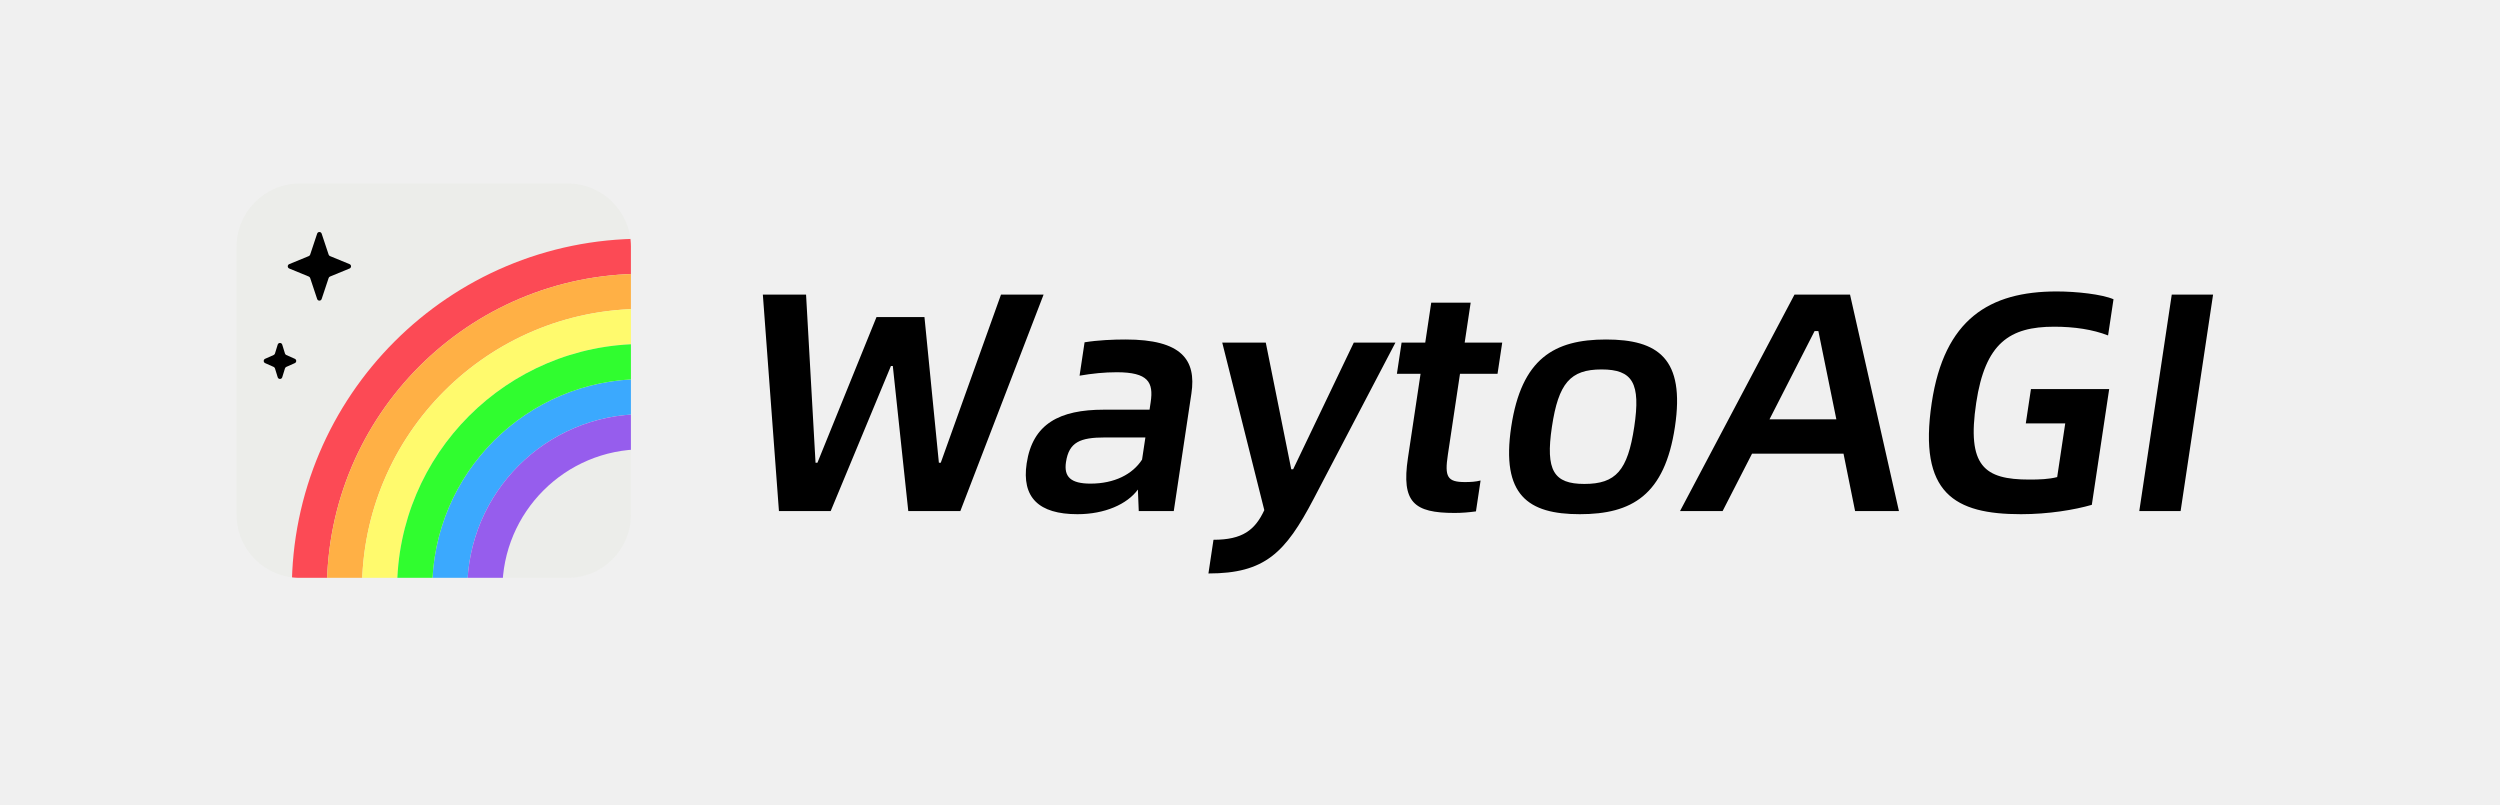
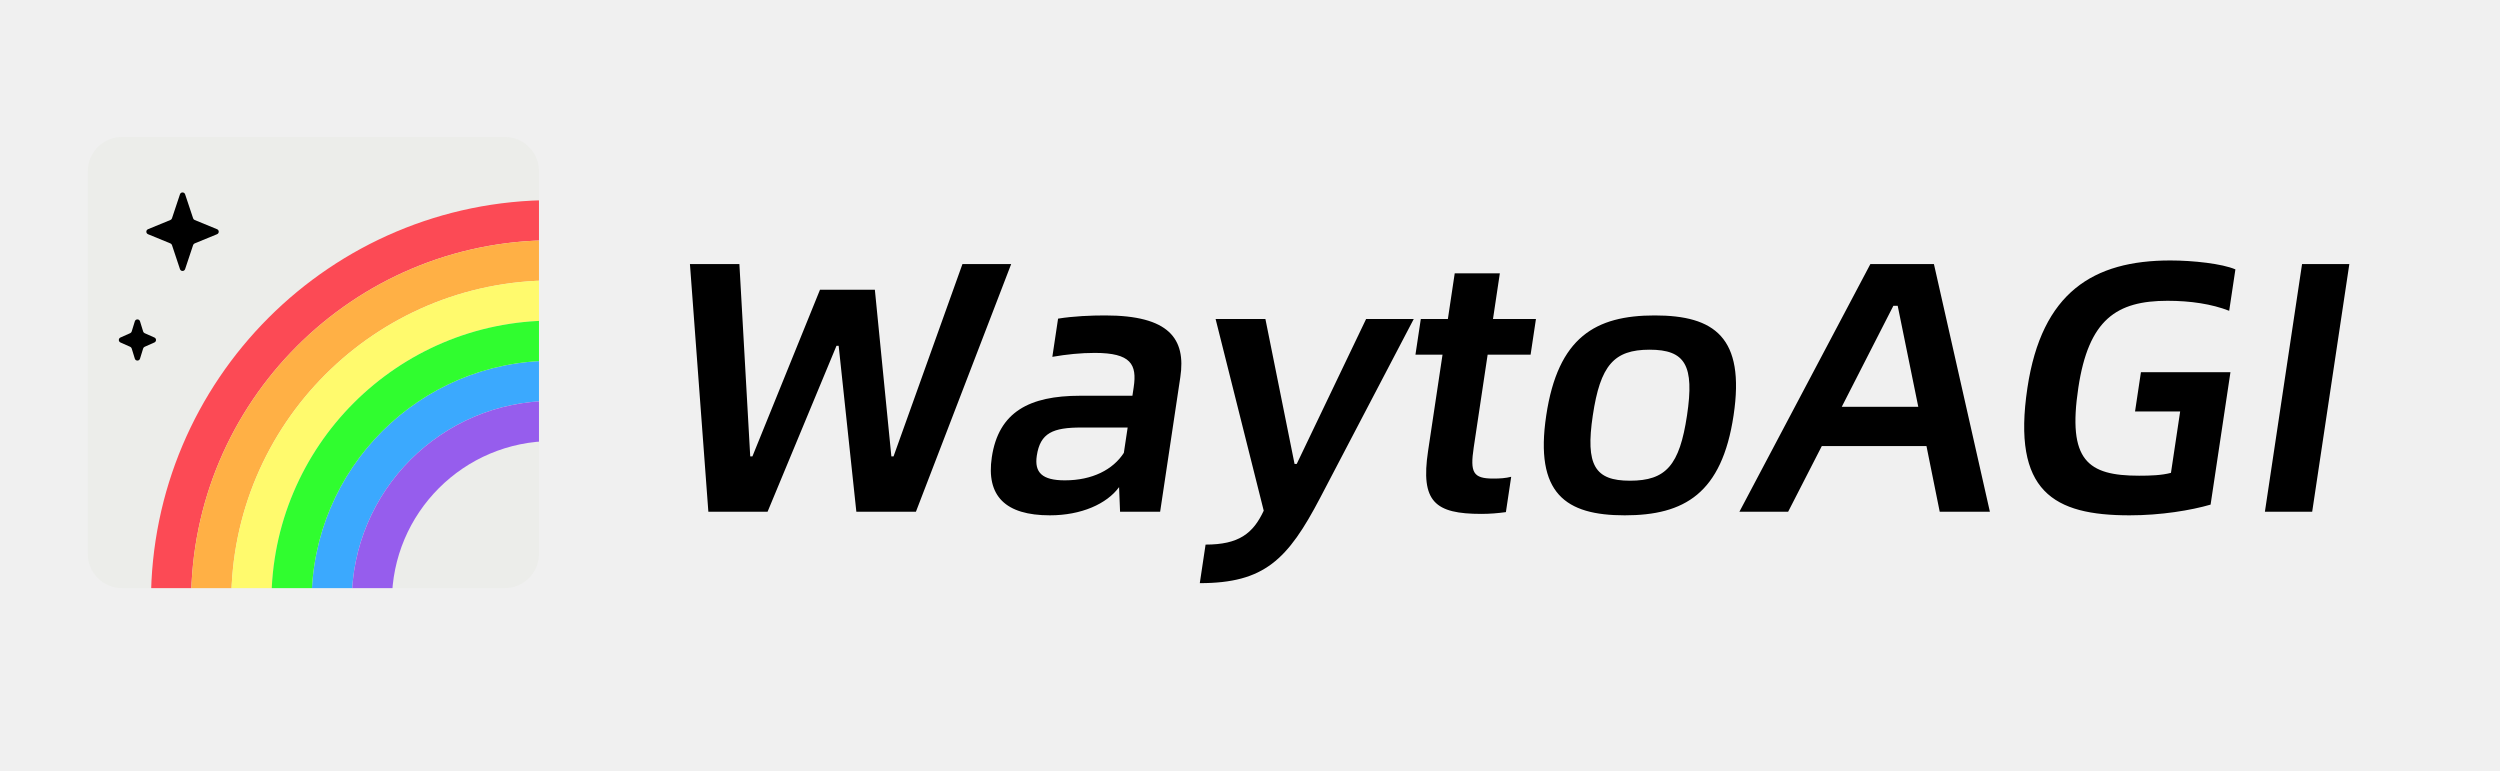
- <svg xmlns="http://www.w3.org/2000/svg" width="317" height="102" viewBox="0 0 317 102" fill="none">
-   <g clip-path="url(#clip0_3160_2472)">
-     <rect x="30" y="23.269" width="50" height="50" rx="8" fill="#ECEDEA" />
-     <path fill-rule="evenodd" clip-rule="evenodd" d="M81.5 119.269C106.077 119.269 126 99.346 126 74.769C126 50.192 106.077 30.269 81.5 30.269C56.923 30.269 37 50.192 37 74.769C37 99.346 56.923 119.269 81.5 119.269ZM81.5 114.819C103.619 114.819 121.55 96.888 121.55 74.769C121.55 52.65 103.619 34.719 81.5 34.719C59.381 34.719 41.45 52.65 41.45 74.769C41.45 96.888 59.381 114.819 81.5 114.819Z" fill="#FC4A55" />
-     <path fill-rule="evenodd" clip-rule="evenodd" d="M81.5 114.819C103.619 114.819 121.55 96.888 121.55 74.769C121.55 52.65 103.619 34.719 81.5 34.719C59.381 34.719 41.45 52.65 41.45 74.769C41.45 96.888 59.381 114.819 81.5 114.819ZM81.5 110.369C101.161 110.369 117.1 94.431 117.1 74.769C117.1 55.108 101.161 39.169 81.5 39.169C61.839 39.169 45.9 55.108 45.9 74.769C45.9 94.431 61.839 110.369 81.5 110.369Z" fill="#FFB045" />
-     <path fill-rule="evenodd" clip-rule="evenodd" d="M81.5 110.369C101.161 110.369 117.1 94.43 117.1 74.769C117.1 55.108 101.161 39.169 81.5 39.169C61.839 39.169 45.9 55.108 45.9 74.769C45.9 94.43 61.839 110.369 81.5 110.369ZM81.5 105.919C98.704 105.919 112.65 91.973 112.65 74.769C112.65 57.565 98.704 43.619 81.5 43.619C64.296 43.619 50.35 57.565 50.35 74.769C50.35 91.973 64.296 105.919 81.5 105.919Z" fill="#FFFA6D" />
-     <path fill-rule="evenodd" clip-rule="evenodd" d="M81.5 101.469C96.246 101.469 108.2 89.515 108.2 74.769C108.2 60.023 96.246 48.069 81.5 48.069C66.754 48.069 54.8 60.023 54.8 74.769C54.8 89.515 66.754 101.469 81.5 101.469ZM81.5 97.019C93.788 97.019 103.75 87.057 103.75 74.769C103.75 62.48 93.788 52.519 81.5 52.519C69.212 52.519 59.25 62.48 59.25 74.769C59.25 87.057 69.212 97.019 81.5 97.019Z" fill="#3BA9FE" />
-     <path fill-rule="evenodd" clip-rule="evenodd" d="M81.5 97.019C93.788 97.019 103.75 87.057 103.75 74.769C103.75 62.481 93.788 52.519 81.5 52.519C69.212 52.519 59.25 62.481 59.25 74.769C59.25 87.057 69.212 97.019 81.5 97.019ZM81.5 92.569C91.331 92.569 99.3 84.6 99.3 74.769C99.3 64.938 91.331 56.969 81.5 56.969C71.669 56.969 63.7 64.938 63.7 74.769C63.7 84.6 71.669 92.569 81.5 92.569Z" fill="#965DED" />
-     <path fill-rule="evenodd" clip-rule="evenodd" d="M81.5 105.919C98.704 105.919 112.65 91.973 112.65 74.769C112.65 57.566 98.704 43.619 81.5 43.619C64.296 43.619 50.35 57.566 50.35 74.769C50.35 91.973 64.296 105.919 81.5 105.919ZM81.5 101.469C96.246 101.469 108.2 89.515 108.2 74.769C108.2 60.023 96.246 48.069 81.5 48.069C66.754 48.069 54.8 60.023 54.8 74.769C54.8 89.515 66.754 101.469 81.5 101.469Z" fill="#30FD2F" />
-     <path d="M40.215 29.624C40.306 29.35 40.694 29.35 40.785 29.624L41.672 32.288C41.7 32.371 41.762 32.438 41.843 32.471L44.325 33.492C44.573 33.593 44.573 33.945 44.325 34.047L41.843 35.067C41.762 35.1 41.7 35.167 41.672 35.25L40.785 37.914C40.694 38.188 40.306 38.188 40.215 37.914L39.328 35.25C39.3 35.167 39.238 35.1 39.157 35.067L36.675 34.047C36.427 33.945 36.427 33.593 36.675 33.492L39.157 32.471C39.238 32.438 39.3 32.371 39.328 32.288L40.215 29.624Z" fill="black" />
-     <path d="M35.213 43.699C35.3 43.417 35.7 43.417 35.787 43.699L36.135 44.828C36.161 44.911 36.221 44.979 36.3 45.014L37.383 45.495C37.62 45.6 37.62 45.938 37.383 46.043L36.3 46.524C36.221 46.559 36.161 46.627 36.135 46.71L35.787 47.839C35.7 48.121 35.3 48.121 35.213 47.839L34.865 46.71C34.839 46.627 34.779 46.559 34.7 46.524L33.617 46.043C33.38 45.938 33.38 45.6 33.617 45.495L34.7 45.014C34.779 44.979 34.839 44.911 34.865 44.828L35.213 43.699Z" fill="black" />
+ <svg xmlns="http://www.w3.org/2000/svg" width="100%" height="100%" viewBox="0 0 584 180" version="1.1" xml:space="preserve" style="fill-rule:evenodd;clip-rule:evenodd;stroke-linejoin:round;stroke-miterlimit:2;">
+   <g transform="matrix(1,0,0,1,0.000016,0.000001)">
+     <clipPath id="_clip1">
+       <path d="M125.906,39.992L125.906,129.39C125.906,133.806 122.322,137.39 117.906,137.39L28.508,137.39C24.092,137.39 20.508,133.806 20.508,129.39L20.508,39.992C20.508,35.576 24.092,31.992 28.508,31.992L117.906,31.992C122.322,31.992 125.906,35.576 125.906,39.992Z" />
+     </clipPath>
+     <g clip-path="url(#_clip1)">
+       <g transform="matrix(2.107974,0,0,2.107974,-42.73152,-17.05883)">
+         <path d="M80,27.064L80,69.474C80,71.568 78.299,73.269 76.205,73.269L33.795,73.269C31.701,73.269 30,71.568 30,69.474L30,27.064C30,24.97 31.701,23.269 33.795,23.269L76.205,23.269C78.299,23.269 80,24.97 80,27.064Z" style="fill:rgb(236,237,234);" />
+       </g>
+       <g transform="matrix(2.107974,0,0,2.107974,-42.73152,-17.05883)">
+         <path d="M81.5,119.269C106.077,119.269 126,99.346 126,74.769C126,50.192 106.077,30.269 81.5,30.269C56.923,30.269 37,50.192 37,74.769C37,99.346 56.923,119.269 81.5,119.269ZM81.5,114.819C103.619,114.819 121.55,96.888 121.55,74.769C121.55,52.65 103.619,34.719 81.5,34.719C59.381,34.719 41.45,52.65 41.45,74.769C41.45,96.888 59.381,114.819 81.5,114.819Z" style="fill:rgb(252,74,85);" />
+       </g>
+       <g transform="matrix(2.107974,0,0,2.107974,-42.73152,-17.05883)">
+         <path d="M81.5,114.819C103.619,114.819 121.55,96.888 121.55,74.769C121.55,52.65 103.619,34.719 81.5,34.719C59.381,34.719 41.45,52.65 41.45,74.769C41.45,96.888 59.381,114.819 81.5,114.819ZM81.5,110.369C101.161,110.369 117.1,94.431 117.1,74.769C117.1,55.108 101.161,39.169 81.5,39.169C61.839,39.169 45.9,55.108 45.9,74.769C45.9,94.431 61.839,110.369 81.5,110.369Z" style="fill:rgb(255,176,69);" />
+       </g>
+       <g transform="matrix(2.107974,0,0,2.107974,-42.73152,-17.05883)">
+         <path d="M81.5,110.369C101.161,110.369 117.1,94.43 117.1,74.769C117.1,55.108 101.161,39.169 81.5,39.169C61.839,39.169 45.9,55.108 45.9,74.769C45.9,94.43 61.839,110.369 81.5,110.369ZM81.5,105.919C98.704,105.919 112.65,91.973 112.65,74.769C112.65,57.565 98.704,43.619 81.5,43.619C64.296,43.619 50.35,57.565 50.35,74.769C50.35,91.973 64.296,105.919 81.5,105.919Z" style="fill:rgb(255,250,109);" />
+       </g>
+       <g transform="matrix(2.107974,0,0,2.107974,-42.73152,-17.05883)">
+         <path d="M81.5,101.469C96.246,101.469 108.2,89.515 108.2,74.769C108.2,60.023 96.246,48.069 81.5,48.069C66.754,48.069 54.8,60.023 54.8,74.769C54.8,89.515 66.754,101.469 81.5,101.469ZM81.5,97.019C93.788,97.019 103.75,87.057 103.75,74.769C103.75,62.48 93.788,52.519 81.5,52.519C69.212,52.519 59.25,62.48 59.25,74.769C59.25,87.057 69.212,97.019 81.5,97.019Z" style="fill:rgb(59,169,254);" />
+       </g>
+       <g transform="matrix(2.107974,0,0,2.107974,-42.73152,-17.05883)">
+         <path d="M81.5,97.019C93.788,97.019 103.75,87.057 103.75,74.769C103.75,62.481 93.788,52.519 81.5,52.519C69.212,52.519 59.25,62.481 59.25,74.769C59.25,87.057 69.212,97.019 81.5,97.019ZM81.5,92.569C91.331,92.569 99.3,84.6 99.3,74.769C99.3,64.938 91.331,56.969 81.5,56.969C71.669,56.969 63.7,64.938 63.7,74.769C63.7,84.6 71.669,92.569 81.5,92.569Z" style="fill:rgb(150,93,237);" />
+       </g>
+       <g transform="matrix(2.107974,0,0,2.107974,-42.73152,-17.05883)">
+         <path d="M81.5,105.919C98.704,105.919 112.65,91.973 112.65,74.769C112.65,57.566 98.704,43.619 81.5,43.619C64.296,43.619 50.35,57.566 50.35,74.769C50.35,91.973 64.296,105.919 81.5,105.919ZM81.5,101.469C96.246,101.469 108.2,89.515 108.2,74.769C108.2,60.023 96.246,48.069 81.5,48.069C66.754,48.069 54.8,60.023 54.8,74.769C54.8,89.515 66.754,101.469 81.5,101.469Z" style="fill:rgb(48,253,47);" />
+       </g>
+       <g transform="matrix(2.107974,0,0,2.107974,-42.73152,-17.05883)">
+         <path d="M40.215,29.624C40.306,29.35 40.694,29.35 40.785,29.624L41.672,32.288C41.7,32.371 41.762,32.438 41.843,32.471L44.325,33.492C44.573,33.593 44.573,33.945 44.325,34.047L41.843,35.067C41.762,35.1 41.7,35.167 41.672,35.25L40.785,37.914C40.694,38.188 40.306,38.188 40.215,37.914L39.328,35.25C39.3,35.167 39.238,35.1 39.157,35.067L36.675,34.047C36.427,33.945 36.427,33.593 36.675,33.492L39.157,32.471C39.238,32.438 39.3,32.371 39.328,32.288L40.215,29.624Z" style="fill-rule:nonzero;" />
+       </g>
+       <g transform="matrix(2.107974,0,0,2.107974,-42.73152,-17.05883)">
+         <path d="M35.213,43.699C35.3,43.417 35.7,43.417 35.787,43.699L36.135,44.828C36.161,44.911 36.221,44.979 36.3,45.014L37.383,45.495C37.62,45.6 37.62,45.938 37.383,46.043L36.3,46.524C36.221,46.559 36.161,46.627 36.135,46.71L35.787,47.839C35.7,48.121 35.3,48.121 35.213,47.839L34.865,46.71C34.839,46.627 34.779,46.559 34.7,46.524L33.617,46.043C33.38,45.938 33.38,45.6 33.617,45.495L34.7,45.014C34.779,44.979 34.839,44.911 34.865,44.828L35.213,43.699Z" style="fill-rule:nonzero;" />
+       </g>
+     </g>
  </g>
-   <path d="M98.77 64.805L96.728 37.352H102.208L103.41 58.673H103.65L111.141 40.2H117.221L119.05 58.673H119.29L126.928 37.352H132.328L121.77 64.805H115.17L113.209 46.41H112.969L105.33 64.805H98.77ZM142.738 43.048C149.818 43.048 151.712 45.619 151.071 49.891L148.834 64.805H144.394L144.284 62.075C142.925 63.934 140.095 65.2 136.615 65.2C131.695 65.2 129.535 63.064 130.182 58.752C130.936 53.728 134.363 51.948 139.963 51.948H145.763L145.905 50.999C146.285 48.467 145.595 47.201 141.595 47.201C140.035 47.201 138.491 47.36 136.889 47.636L137.524 43.404C139.206 43.127 141.178 43.048 142.738 43.048ZM138.276 61.323C141.316 61.323 143.614 60.137 144.813 58.278L145.235 55.469H140.115C136.955 55.469 135.546 56.062 135.166 58.594C134.887 60.453 135.756 61.323 138.276 61.323ZM153.229 72.716L153.87 68.444C157.55 68.444 159.134 67.218 160.314 64.686L154.98 43.443H160.5L163.731 59.504H163.971L171.66 43.443H176.94L166.567 63.262C162.981 70.105 160.389 72.716 153.229 72.716ZM189.887 47.399H185.127L183.585 57.684C183.169 60.453 183.509 61.126 185.749 61.126C186.509 61.126 187.115 61.086 187.738 60.928L187.151 64.844C186.293 64.963 185.361 65.042 184.441 65.042C179.281 65.042 177.683 63.697 178.525 58.08L180.127 47.399H177.127L177.721 43.443H180.721L181.48 38.38H186.48L185.721 43.443H190.481L189.887 47.399ZM200.321 65.2C193.761 65.2 190.323 62.787 191.622 54.124C192.922 45.461 197.083 43.048 203.643 43.048C210.243 43.048 213.682 45.461 212.382 54.124C211.083 62.787 206.921 65.2 200.321 65.2ZM200.896 61.363C204.896 61.363 206.392 59.662 207.222 54.124C208.053 48.586 207.034 46.845 203.074 46.845C199.114 46.845 197.613 48.586 196.782 54.124C195.952 59.662 197.016 61.363 200.896 61.363ZM235.226 64.805L233.758 57.526H222.158L218.426 64.805H213.026L227.543 37.352H234.583L240.786 64.805H235.226ZM224.37 53.175H232.85L230.569 41.98H230.089L224.37 53.175ZM256.265 65.2C247.865 65.2 243.216 62.589 244.943 51.078C246.533 40.477 252.261 36.956 260.781 36.956C263.301 36.956 266.528 37.312 267.993 37.945L267.304 42.534C265.377 41.782 263.03 41.426 260.47 41.426C254.83 41.426 251.722 43.483 250.583 51.078C249.378 59.108 251.603 60.809 257.323 60.809C258.563 60.809 259.809 60.77 260.851 60.493L261.871 53.689H256.871L257.524 49.337H267.444L265.243 64.013C263.068 64.646 259.745 65.2 256.265 65.2ZM271.261 64.805L275.379 37.352H280.619L276.501 64.805H271.261Z" fill="black" />
-   <defs>
-     <clipPath id="clip0_3160_2472">
-       <rect x="30" y="23.269" width="50" height="50" rx="8" fill="white" />
-     </clipPath>
-   </defs>
+   <g transform="matrix(2.107974,0,0,2.107974,-42.7315,-17.05883)">
+     <path d="M98.77,64.805L96.728,37.352L102.208,37.352L103.41,58.673L103.65,58.673L111.141,40.2L117.221,40.2L119.05,58.673L119.29,58.673L126.928,37.352L132.328,37.352L121.77,64.805L115.17,64.805L113.209,46.41L112.969,46.41L105.33,64.805L98.77,64.805ZM142.738,43.048C149.818,43.048 151.712,45.619 151.071,49.891L148.834,64.805L144.394,64.805L144.284,62.075C142.925,63.934 140.095,65.2 136.615,65.2C131.695,65.2 129.535,63.064 130.182,58.752C130.936,53.728 134.363,51.948 139.963,51.948L145.763,51.948L145.905,50.999C146.285,48.467 145.595,47.201 141.595,47.201C140.035,47.201 138.491,47.36 136.889,47.636L137.524,43.404C139.206,43.127 141.178,43.048 142.738,43.048ZM138.276,61.323C141.316,61.323 143.614,60.137 144.813,58.278L145.235,55.469L140.115,55.469C136.955,55.469 135.546,56.062 135.166,58.594C134.887,60.453 135.756,61.323 138.276,61.323ZM153.229,72.716L153.87,68.444C157.55,68.444 159.134,67.218 160.314,64.686L154.98,43.443L160.5,43.443L163.731,59.504L163.971,59.504L171.66,43.443L176.94,43.443L166.567,63.262C162.981,70.105 160.389,72.716 153.229,72.716ZM189.887,47.399L185.127,47.399L183.585,57.684C183.169,60.453 183.509,61.126 185.749,61.126C186.509,61.126 187.115,61.086 187.738,60.928L187.151,64.844C186.293,64.963 185.361,65.042 184.441,65.042C179.281,65.042 177.683,63.697 178.525,58.08L180.127,47.399L177.127,47.399L177.721,43.443L180.721,43.443L181.48,38.38L186.48,38.38L185.721,43.443L190.481,43.443L189.887,47.399ZM200.321,65.2C193.761,65.2 190.323,62.787 191.622,54.124C192.922,45.461 197.083,43.048 203.643,43.048C210.243,43.048 213.682,45.461 212.382,54.124C211.083,62.787 206.921,65.2 200.321,65.2ZM200.896,61.363C204.896,61.363 206.392,59.662 207.222,54.124C208.053,48.586 207.034,46.845 203.074,46.845C199.114,46.845 197.613,48.586 196.782,54.124C195.952,59.662 197.016,61.363 200.896,61.363ZM235.226,64.805L233.758,57.526L222.158,57.526L218.426,64.805L213.026,64.805L227.543,37.352L234.583,37.352L240.786,64.805L235.226,64.805ZM224.37,53.175L232.85,53.175L230.569,41.98L230.089,41.98L224.37,53.175ZM256.265,65.2C247.865,65.2 243.216,62.589 244.943,51.078C246.533,40.477 252.261,36.956 260.781,36.956C263.301,36.956 266.528,37.312 267.993,37.945L267.304,42.534C265.377,41.782 263.03,41.426 260.47,41.426C254.83,41.426 251.722,43.483 250.583,51.078C249.378,59.108 251.603,60.809 257.323,60.809C258.563,60.809 259.809,60.77 260.851,60.493L261.871,53.689L256.871,53.689L257.524,49.337L267.444,49.337L265.243,64.013C263.068,64.646 259.745,65.2 256.265,65.2ZM271.261,64.805L275.379,37.352L280.619,37.352L276.501,64.805L271.261,64.805Z" style="fill-rule:nonzero;" />
+   </g>
</svg>
